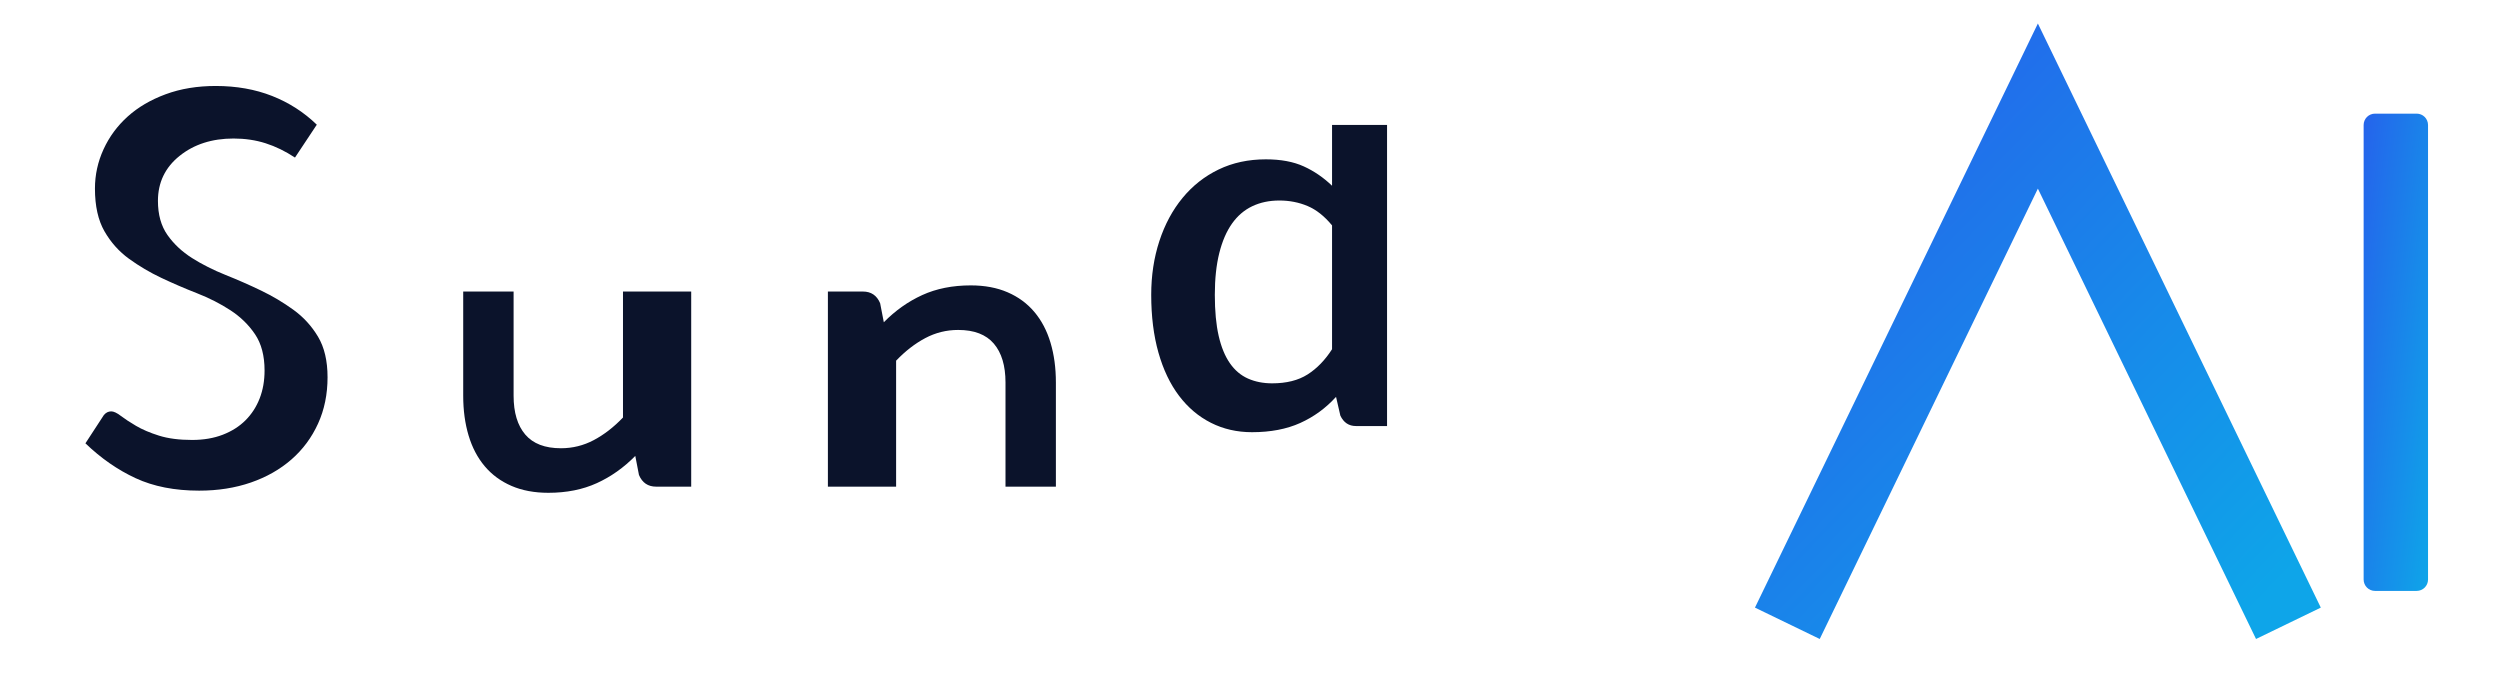
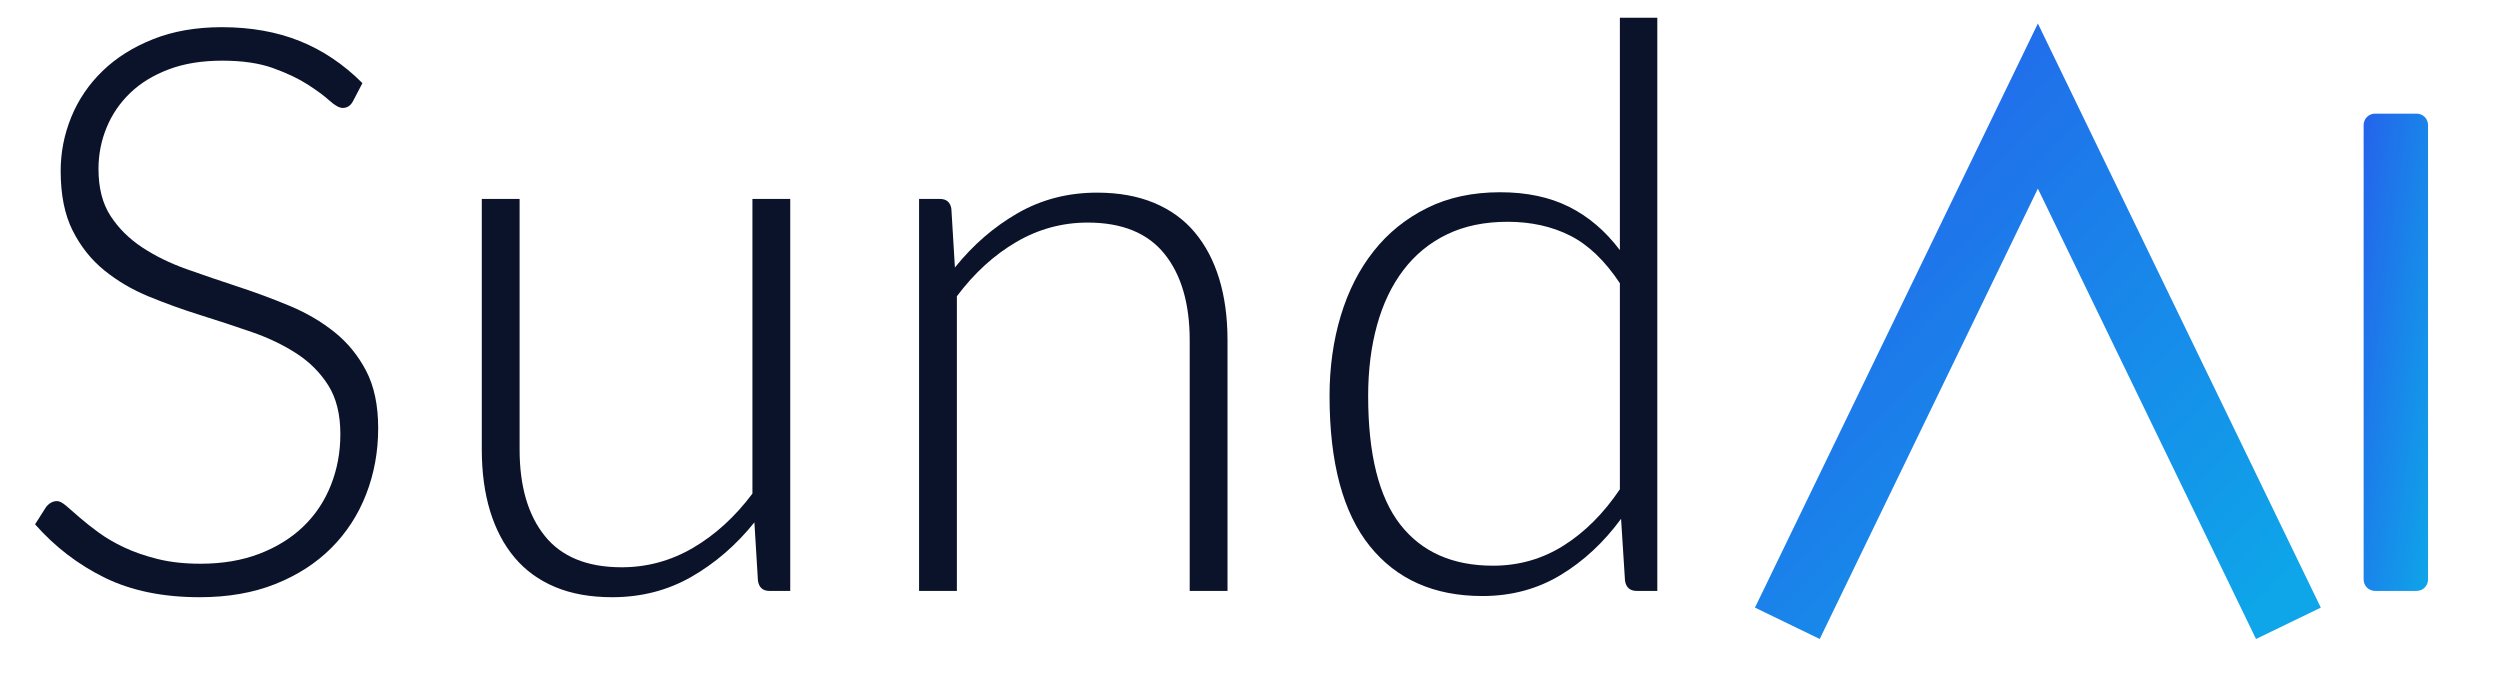
<svg xmlns="http://www.w3.org/2000/svg" viewBox="0 0 330 92" role="img" aria-labelledby="title desc">
  <defs>
    <linearGradient id="blue" x1="0" y1="0" x2="1" y2="1">
      <stop stop-color="#2563EB" />
      <stop offset="1" stop-color="#0EA5E9" />
    </linearGradient>
  </defs>
  <g fill="#0B132B">
-     <path d="M 49.92 3.588 Q 47.476 1.976 44.954 1.17 Q 42.432 0.364 39.52 0.364 Q 34.06 0.364 30.394 3.302 Q 26.728 6.24 26.728 10.92 Q 26.728 14.404 28.34 16.692 Q 29.952 18.98 32.5 20.592 Q 35.048 22.204 38.168 23.452 Q 41.288 24.7 44.2 26.104 Q 47.112 27.508 49.66 29.354 Q 52.208 31.2 53.82 33.904 Q 55.432 36.608 55.432 40.768 Q 55.432 45.084 53.82 48.62 Q 52.208 52.156 49.322 54.678 Q 46.436 57.2 42.458 58.578 Q 38.48 59.956 33.696 59.956 Q 27.508 59.956 22.958 57.85 Q 18.408 55.744 14.456 51.948 L 17.576 47.164 Q 18.096 46.54 18.824 46.54 Q 19.448 46.54 20.436 47.294 Q 21.424 48.048 23.01 48.984 Q 24.596 49.92 26.91 50.648 Q 29.224 51.376 32.5 51.376 Q 35.412 51.376 37.7 50.492 Q 39.988 49.608 41.548 48.048 Q 43.108 46.488 43.94 44.356 Q 44.772 42.224 44.772 39.624 Q 44.772 35.88 43.16 33.488 Q 41.548 31.096 39 29.432 Q 36.452 27.768 33.332 26.546 Q 30.212 25.324 27.3 23.946 Q 24.388 22.568 21.84 20.722 Q 19.292 18.876 17.68 16.068 Q 16.068 13.26 16.068 8.84 Q 16.068 5.356 17.524 2.184 Q 18.98 -0.988 21.606 -3.354 Q 24.232 -5.72 28.028 -7.124 Q 31.824 -8.528 36.504 -8.528 Q 41.756 -8.528 46.046 -6.838 Q 50.336 -5.148 53.612 -1.976 Z" transform="translate(0 18) scale(.78)" />
-     <path d="M 96.46 26.26 L 96.46 59.28 L 90.532 59.28 Q 88.452 59.28 87.62 57.304 L 86.996 54.08 Q 84.084 57.044 80.496 58.682 Q 76.908 60.32 72.28 60.32 Q 68.744 60.32 66.04 59.15 Q 63.336 57.98 61.516 55.822 Q 59.696 53.664 58.786 50.622 Q 57.876 47.58 57.876 43.888 L 57.876 26.26 L 66.404 26.26 L 66.404 43.888 Q 66.404 48.152 68.38 50.466 Q 70.356 52.78 74.412 52.78 Q 77.376 52.78 79.976 51.402 Q 82.576 50.024 84.916 47.58 L 84.916 26.26 Z" transform="translate(16 18) scale(.78)" />
-     <path d="M 104.208 59.28 L 104.208 26.26 L 110.136 26.26 Q 112.216 26.26 113.048 28.236 L 113.672 31.46 Q 116.584 28.496 120.172 26.858 Q 123.76 25.22 128.388 25.22 Q 131.924 25.22 134.628 26.39 Q 137.332 27.56 139.152 29.718 Q 140.972 31.876 141.882 34.918 Q 142.792 37.96 142.792 41.652 L 142.792 59.28 L 134.264 59.28 L 134.264 41.652 Q 134.264 37.388 132.288 35.074 Q 130.312 32.76 126.256 32.76 Q 123.292 32.76 120.692 34.138 Q 118.092 35.516 115.752 37.96 L 115.752 59.28 Z" transform="translate(28 18) scale(.78)" />
-     <path d="M 188.578 8.32 L 188.578 59.28 L 183.326 59.28 Q 181.506 59.28 180.674 57.512 L 179.946 54.34 Q 177.346 57.2 173.888 58.76 Q 170.43 60.32 165.724 60.32 Q 161.928 60.32 158.782 58.734 Q 155.636 57.148 153.374 54.158 Q 151.112 51.168 149.89 46.852 Q 148.668 42.536 148.668 37.076 Q 148.668 32.188 150.046 27.976 Q 151.424 23.764 153.972 20.67 Q 156.52 17.576 160.082 15.86 Q 163.644 14.144 168.064 14.144 Q 171.86 14.144 174.486 15.34 Q 177.112 16.536 179.27 18.616 L 179.27 8.32 Z M 179.27 25.324 Q 177.346 22.984 175.136 22.048 Q 172.926 21.112 170.352 21.112 Q 167.804 21.112 165.776 22.074 Q 163.748 23.036 162.344 25.012 Q 160.94 26.988 160.186 30.004 Q 159.432 33.02 159.432 37.076 Q 159.432 41.184 160.082 44.018 Q 160.732 46.852 161.98 48.646 Q 163.228 50.44 165.048 51.246 Q 166.868 52.052 169.13 52.052 Q 172.77 52.052 175.136 50.544 Q 177.502 49.036 179.27 46.28 Z" transform="translate(36 10) scale(.78)" />
+     <path d="M46.592 13.364Q46.124 14.248 45.24 14.248Q44.564 14.248 43.498 13.286Q42.432 12.324 40.612 11.154Q38.792 9.984 36.062 8.996Q33.332 8.008 29.328 8.008Q25.324 8.008 22.282 9.152Q19.24 10.296 17.186 12.272Q15.132 14.248 14.066 16.848Q13.0 19.448 13.0 22.308Q13.0 26.052 14.586 28.496Q16.172 30.94 18.772 32.656Q21.372 34.372 24.674 35.542Q27.976 36.712 31.46 37.856Q34.944 39.0 38.246 40.378Q41.548 41.756 44.148 43.836Q46.748 45.916 48.334 48.958Q49.92 52.0 49.92 56.524Q49.92 61.152 48.334 65.234Q46.748 69.316 43.732 72.332Q40.716 75.348 36.348 77.09Q31.98 78.832 26.364 78.832Q19.084 78.832 13.832 76.258Q8.58 73.684 4.628 69.212L6.084 66.924Q6.708 66.144 7.54 66.144Q8.008 66.144 8.736 66.768Q9.464 67.392 10.504 68.302Q11.544 69.212 13.0 70.278Q14.456 71.344 16.38 72.254Q18.304 73.164 20.8 73.788Q23.296 74.412 26.468 74.412Q30.836 74.412 34.268 73.086Q37.7 71.76 40.066 69.472Q42.432 67.184 43.68 64.038Q44.928 60.892 44.928 57.304Q44.928 53.404 43.342 50.882Q41.756 48.36 39.156 46.67Q36.556 44.98 33.254 43.836Q29.952 42.692 26.468 41.6Q22.984 40.508 19.682 39.156Q16.38 37.804 13.78 35.698Q11.18 33.592 9.594 30.446Q8.008 27.3 8.008 22.568Q8.008 18.876 9.412 15.444Q10.816 12.012 13.52 9.386Q16.224 6.76 20.202 5.174Q24.18 3.588 29.276 3.588Q34.996 3.588 39.546 5.408Q44.096 7.228 47.84 10.972Z" />
+     <path d="M104.312 26.26V78.0H101.556Q100.256 78.0 100.048 76.648L99.58 68.952Q95.992 73.424 91.286 76.128Q86.58 78.832 80.808 78.832Q76.492 78.832 73.268 77.48Q70.044 76.128 67.912 73.58Q65.78 71.032 64.688 67.444Q63.596 63.856 63.596 59.332V26.26H68.588V59.332Q68.588 66.612 71.916 70.746Q75.244 74.88 82.056 74.88Q87.1 74.88 91.494 72.306Q95.888 69.732 99.32 65.156V26.26Z" />
+     <path d="M126.048 35.308Q129.636 30.836 134.342 28.132Q139.048 25.428 144.82 25.428Q149.084 25.428 152.334 26.78Q155.584 28.132 157.716 30.68Q159.848 33.228 160.94 36.816Q162.032 40.404 162.032 44.928V78.0H157.04V44.928Q157.04 37.648 153.712 33.514Q150.384 29.38 143.572 29.38Q138.528 29.38 134.134 31.954Q129.74 34.528 126.308 39.104V78.0H121.316V26.26H124.072Q125.372 26.26 125.58 27.56Z" />
+     <path d="M213.824 37.388Q210.86 32.916 207.246 31.096Q203.632 29.276 199.004 29.276Q194.428 29.276 190.996 30.94Q187.564 32.604 185.25 35.646Q182.936 38.688 181.766 42.926Q180.596 47.164 180.596 52.26Q180.596 63.804 184.834 69.238Q189.072 74.672 197.08 74.672Q202.176 74.672 206.388 72.02Q210.6 69.368 213.824 64.584ZM218.764 2.34V78.0H216.06Q214.708 78.0 214.5 76.648L213.98 68.484Q210.548 73.164 205.972 75.92Q201.396 78.676 195.676 78.676Q186.108 78.676 180.804 72.072Q175.5 65.468 175.5 52.26Q175.5 46.592 176.982 41.678Q178.464 36.764 181.324 33.15Q184.184 29.536 188.37 27.456Q192.556 25.376 198.016 25.376Q203.268 25.376 207.116 27.3Q210.964 29.224 213.824 33.02V2.34Z" />
  </g>
  <path d="M238 78 L269 14 L300 78" fill="none" stroke="url(#blue)" stroke-width="9.5" stroke-linecap="square" stroke-linejoin="miter" />
  <rect x="312" y="15" width="8.5" height="63" rx="1.5" fill="url(#blue)" />
</svg>
